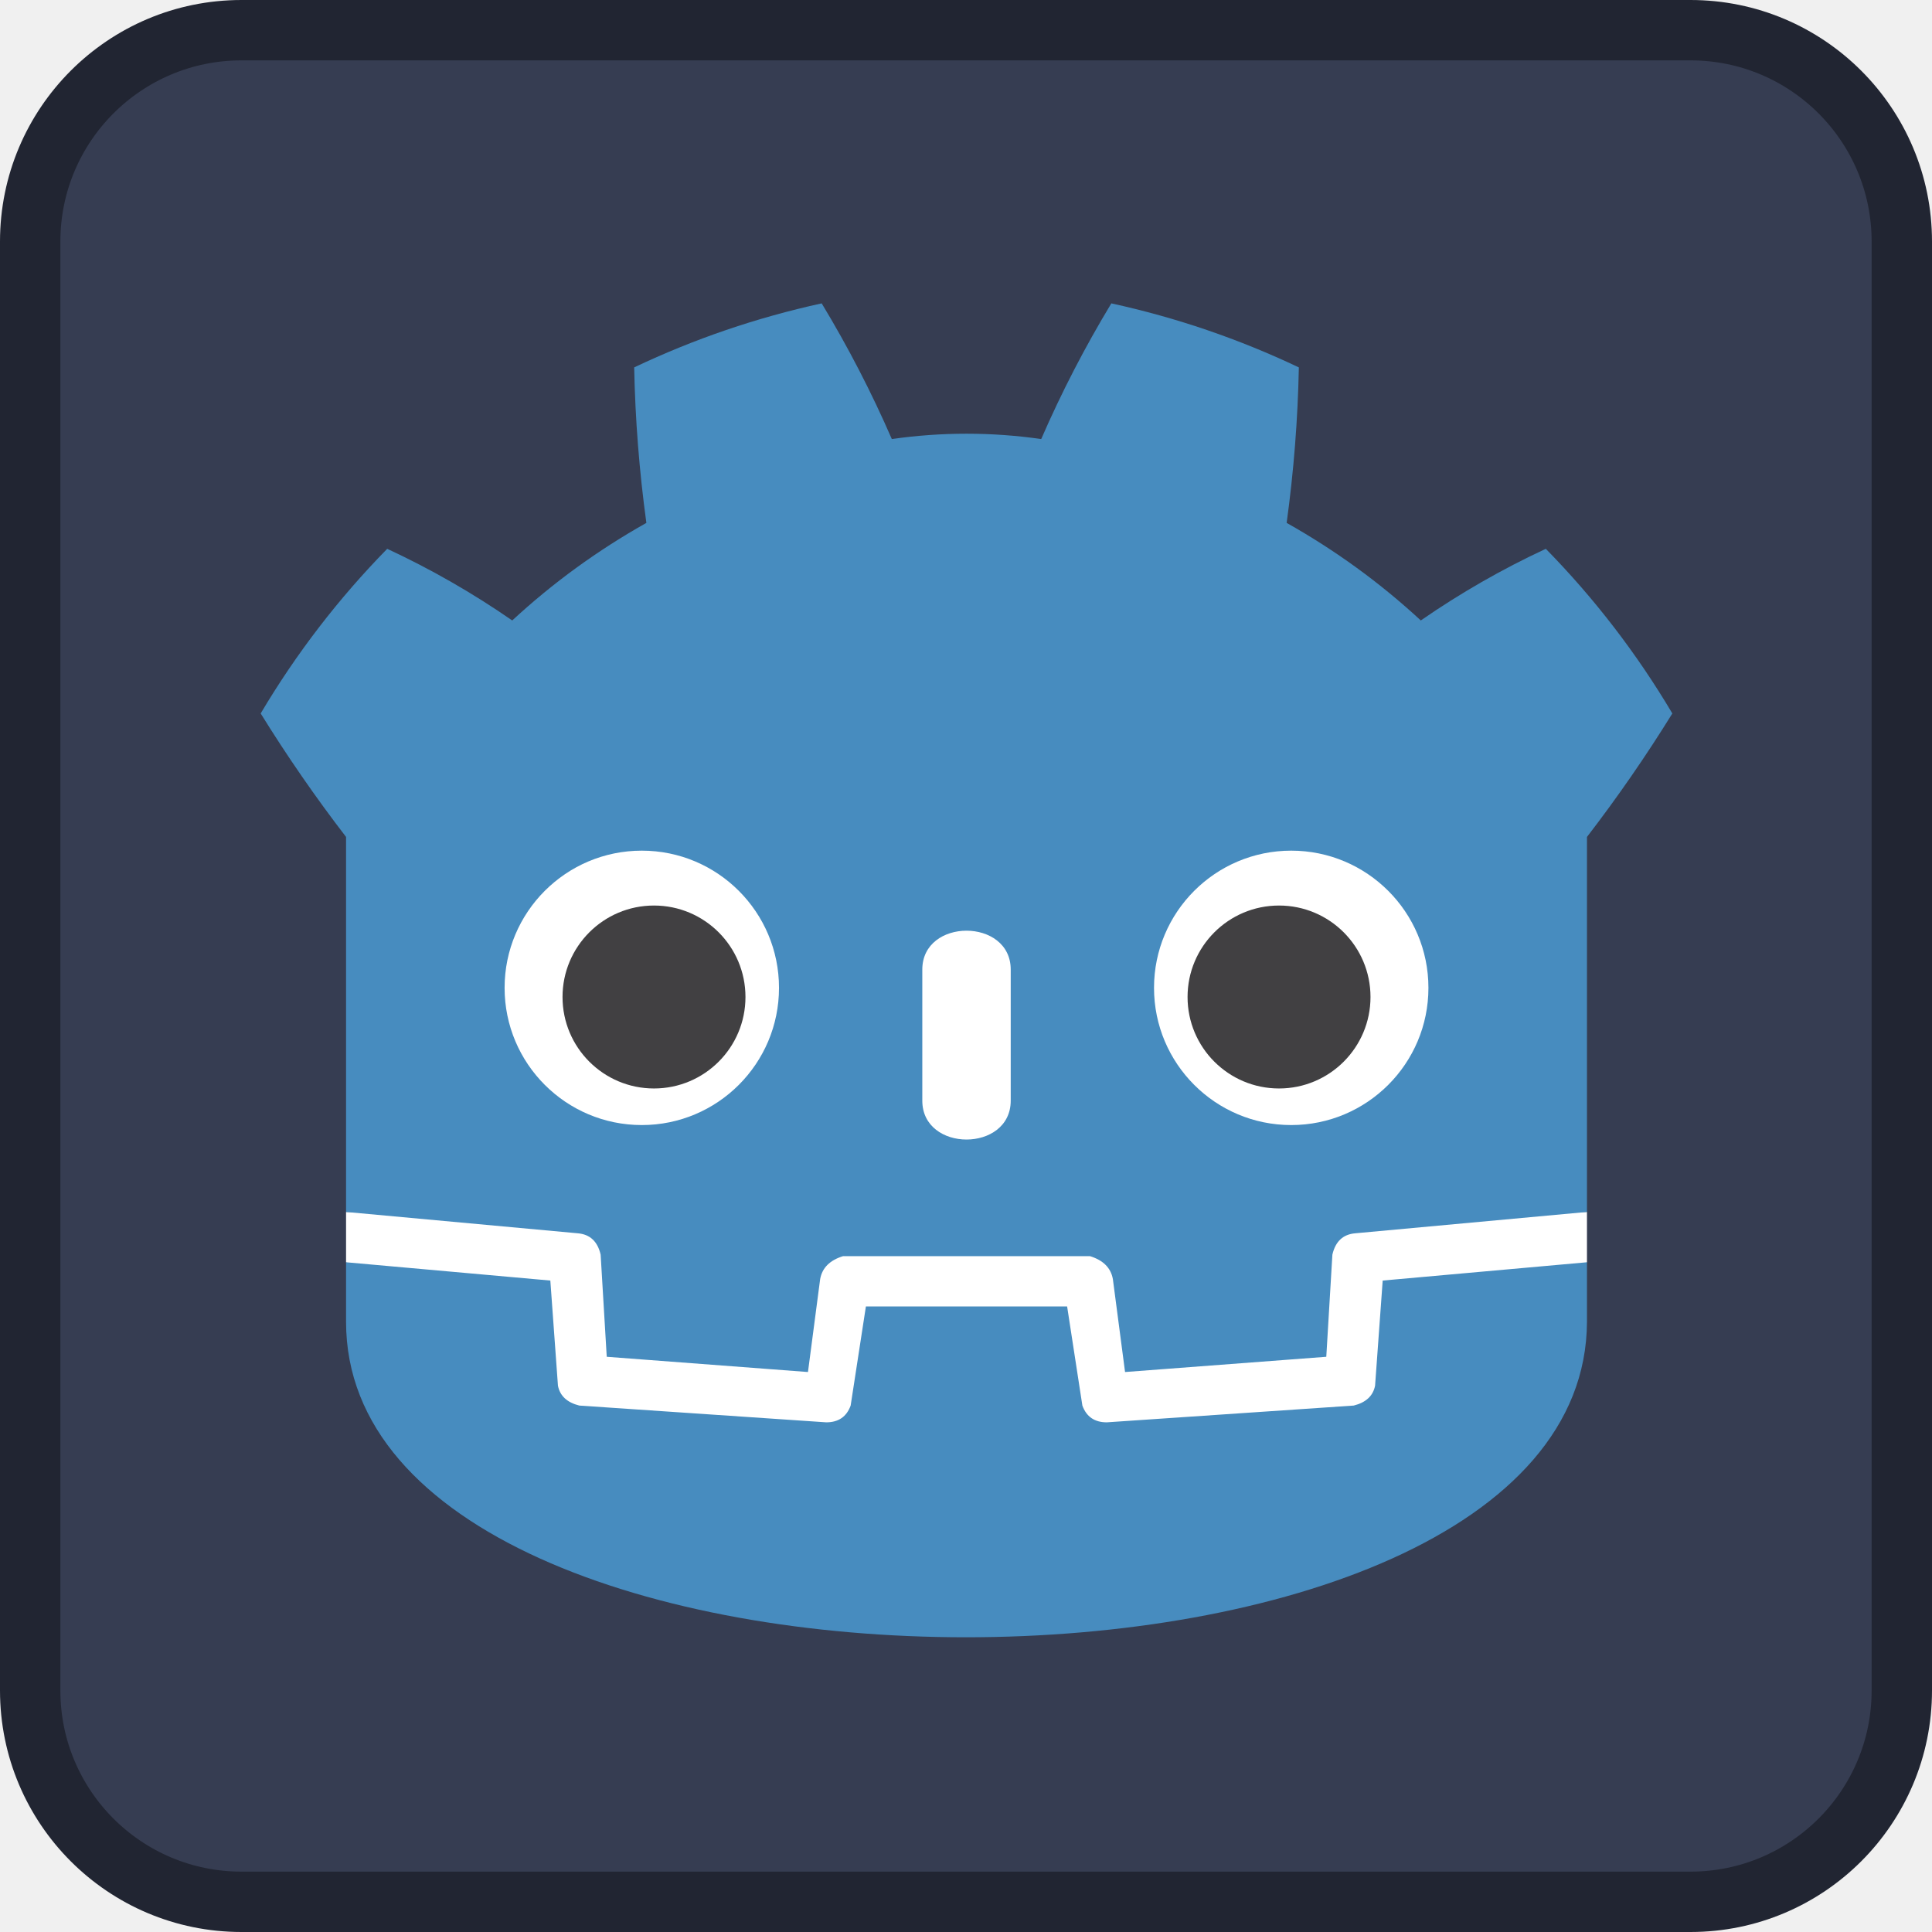
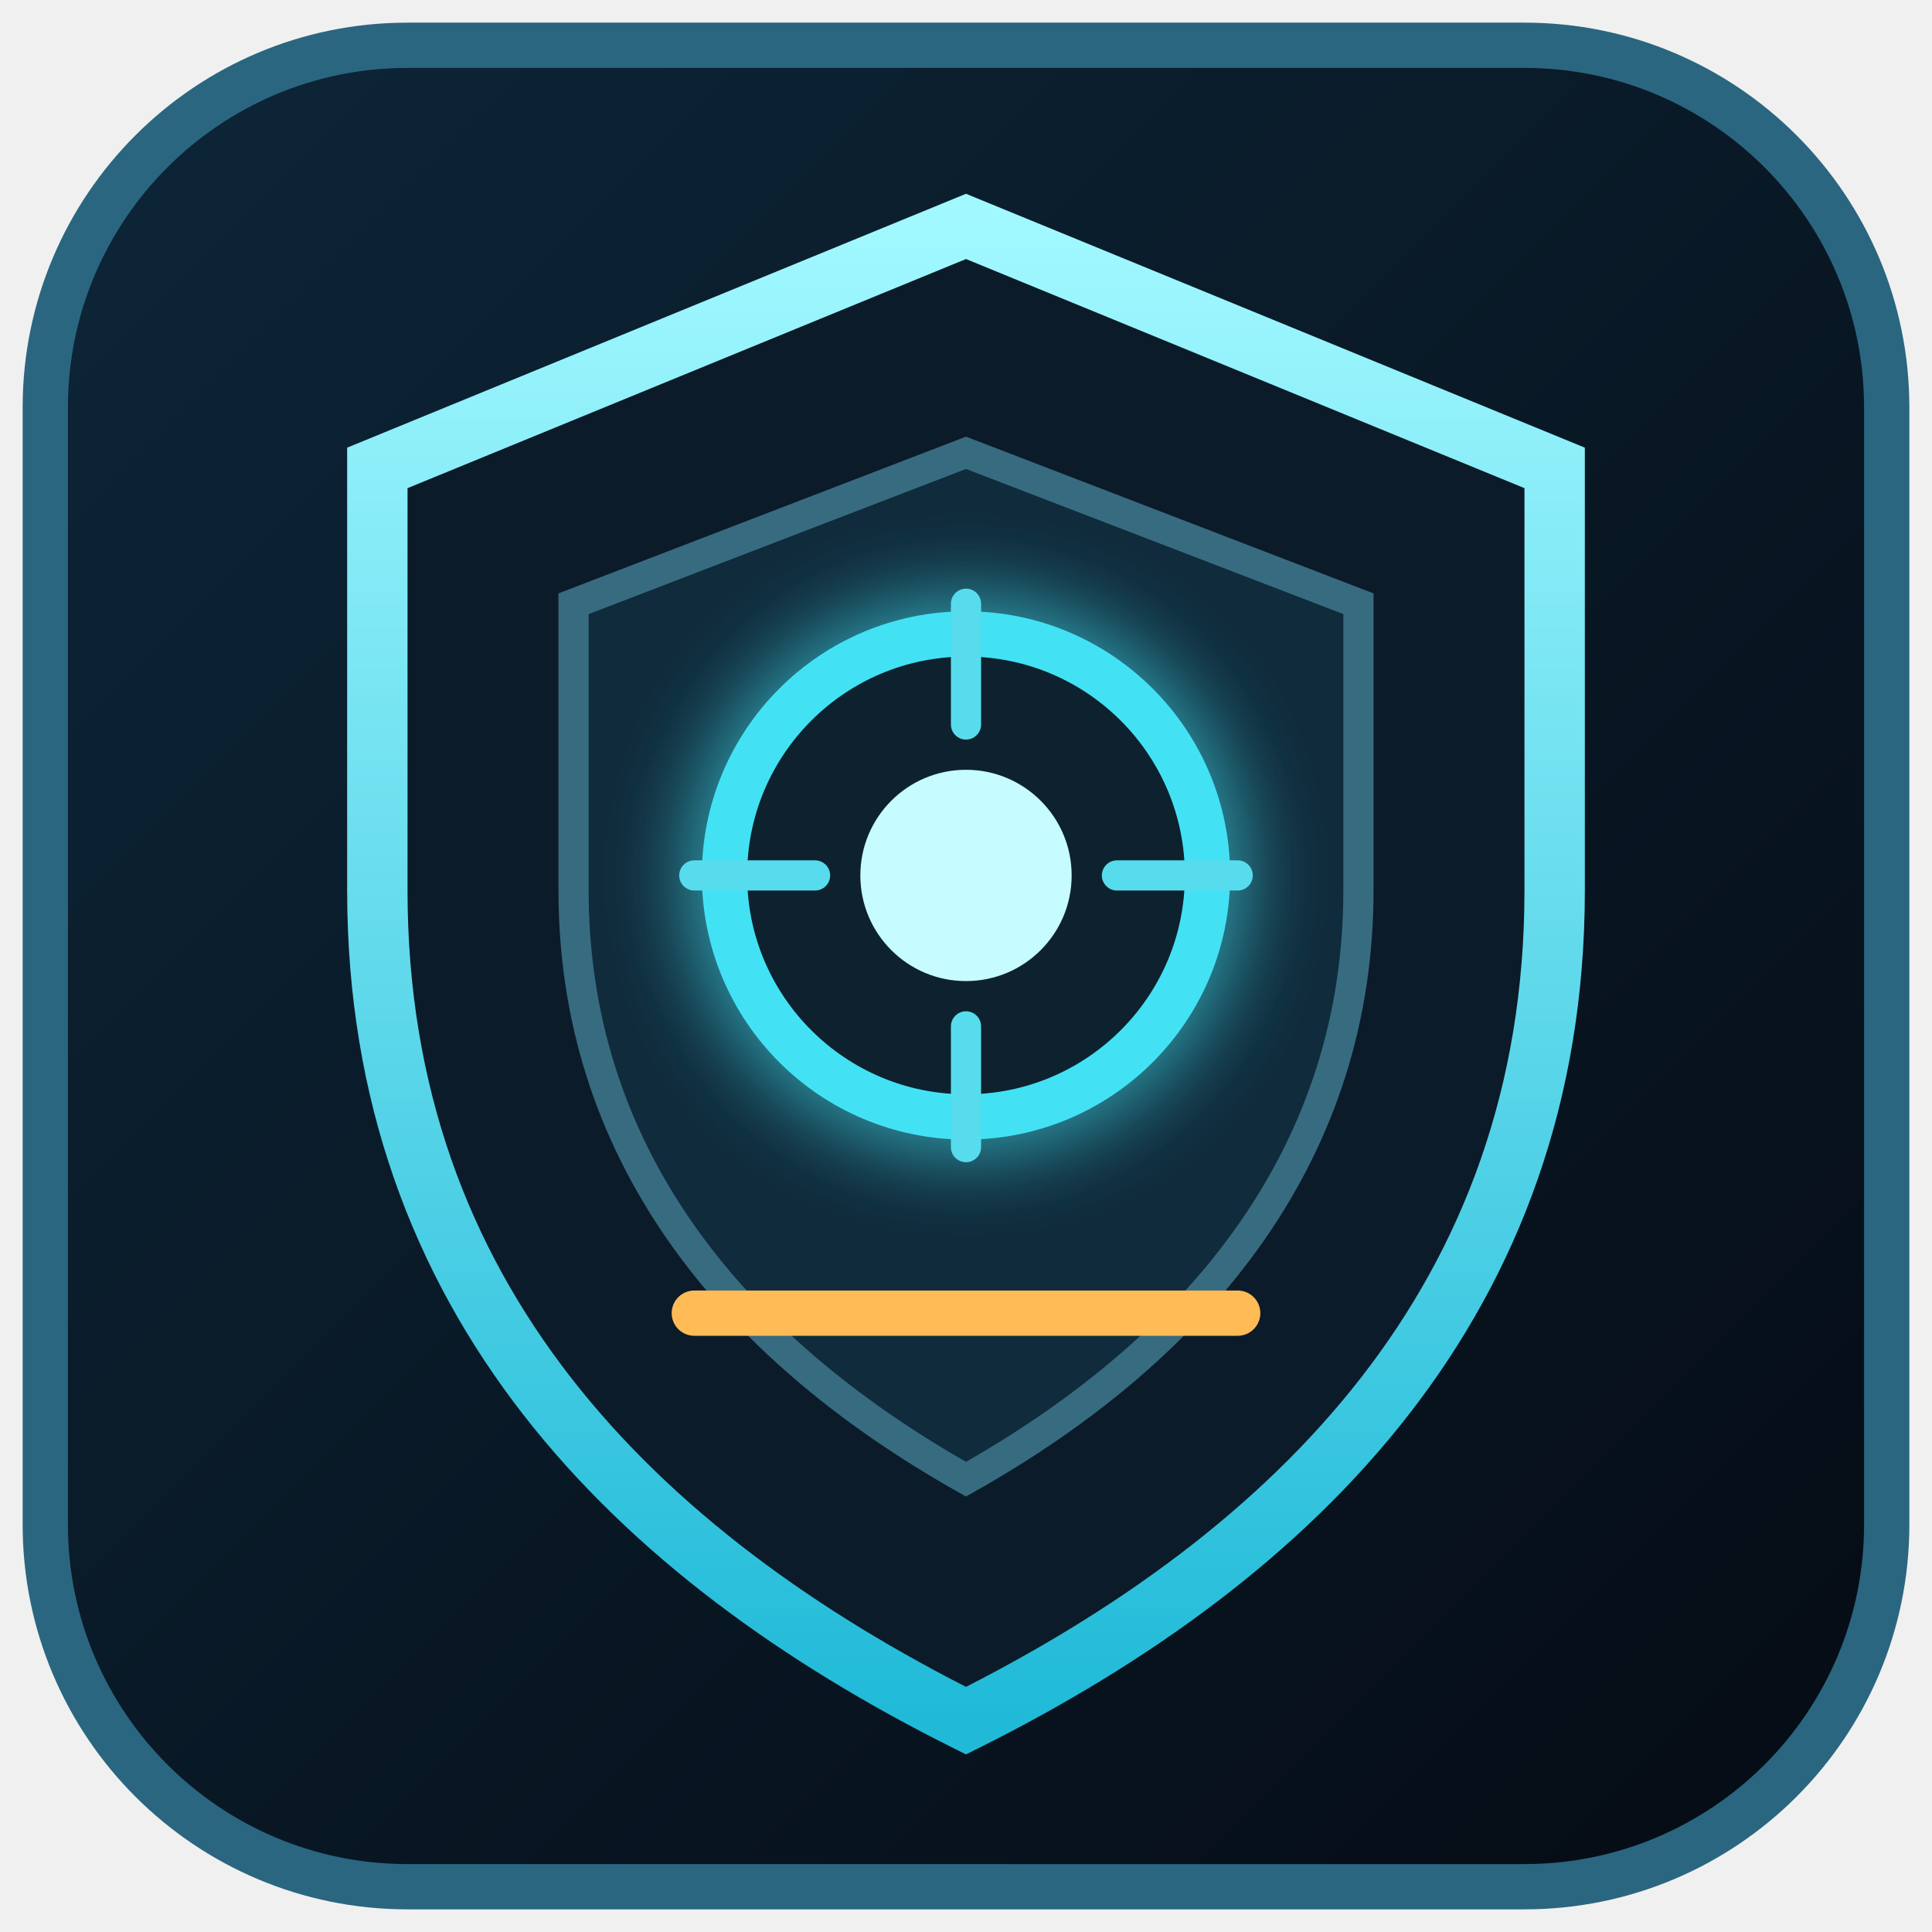
- <svg xmlns="http://www.w3.org/2000/svg" width="128" height="128">
-   <rect width="124" height="124" x="2" y="2" fill="#363d52" stroke="#212532" stroke-width="4" rx="14" />
-   <g fill="#fff" transform="translate(12.322 12.322)scale(.101)">
-     <path d="M105 673v33q407 354 814 0v-33z" />
-     <path fill="#478cbf" d="m105 673 152 14q12 1 15 14l4 67 132 10 8-61q2-11 15-15h162q13 4 15 15l8 61 132-10 4-67q3-13 15-14l152-14V427q30-39 56-81-35-59-83-108-43 20-82 47-40-37-88-64 7-51 8-102-59-28-123-42-26 43-46 89-49-7-98 0-20-46-46-89-64 14-123 42 1 51 8 102-48 27-88 64-39-27-82-47-48 49-83 108 26 42 56 81zm0 33v39c0 276 813 276 814 0v-39l-134 12-5 69q-2 10-14 13l-162 11q-12 0-16-11l-10-65H446l-10 65q-4 11-16 11l-162-11q-12-3-14-13l-5-69z" />
-     <path d="M483 600c0 34 58 34 58 0v-86c0-34-58-34-58 0z" />
-     <circle cx="725" cy="526" r="90" />
-     <circle cx="299" cy="526" r="90" />
-   </g>
-   <g fill="#414042" transform="translate(12.322 12.322)scale(.101)">
-     <circle cx="307" cy="532" r="60" />
-     <circle cx="717" cy="532" r="60" />
-   </g>
+ <svg xmlns="http://www.w3.org/2000/svg" width="128" height="128" viewBox="0 0 128 128">
+   <defs>
+     <linearGradient id="bg" x1="0" y1="0" x2="1" y2="1">
+       <stop offset="0" stop-color="#0d2638" />
+       <stop offset="1" stop-color="#050b14" />
+     </linearGradient>
+     <linearGradient id="cyan" x1="0" y1="0" x2="0" y2="1">
+       <stop offset="0" stop-color="#a1f8ff" />
+       <stop offset="1" stop-color="#20bad8" />
+     </linearGradient>
+     <filter id="glow" x="-50%" y="-50%" width="200%" height="200%">
+       <feGaussianBlur stdDeviation="3" result="b" />
+       <feMerge>
+         <feMergeNode in="b" />
+         <feMergeNode in="SourceGraphic" />
+       </feMerge>
+     </filter>
+   </defs>
+   <rect x="3" y="3" width="122" height="122" rx="24" fill="url(#bg)" stroke="#2a6680" stroke-width="3" />
+   <path d="M64 15 103 31v28c0 27-17 44-39 55C42 103 25 86 25 59V31z" fill="#0c1b29" stroke="url(#cyan)" stroke-width="4" />
+   <path d="M64 30 90 40v19c0 17-10 30-26 39-16-9-26-22-26-39V40z" fill="#102b3b" stroke="#376b80" stroke-width="2" />
+   <circle cx="64" cy="58" r="16" fill="#08212e" stroke="#42e2f4" stroke-width="3" filter="url(#glow)" />
+   <circle cx="64" cy="58" r="7" fill="#c6fbff" />
+   <path d="M64 40v8M64 68v8M46 58h8M74 58h8" stroke="#56dced" stroke-width="2" stroke-linecap="round" />
+   <path d="M46 87h36" stroke="#ffbb56" stroke-width="3" stroke-linecap="round" />
</svg>
